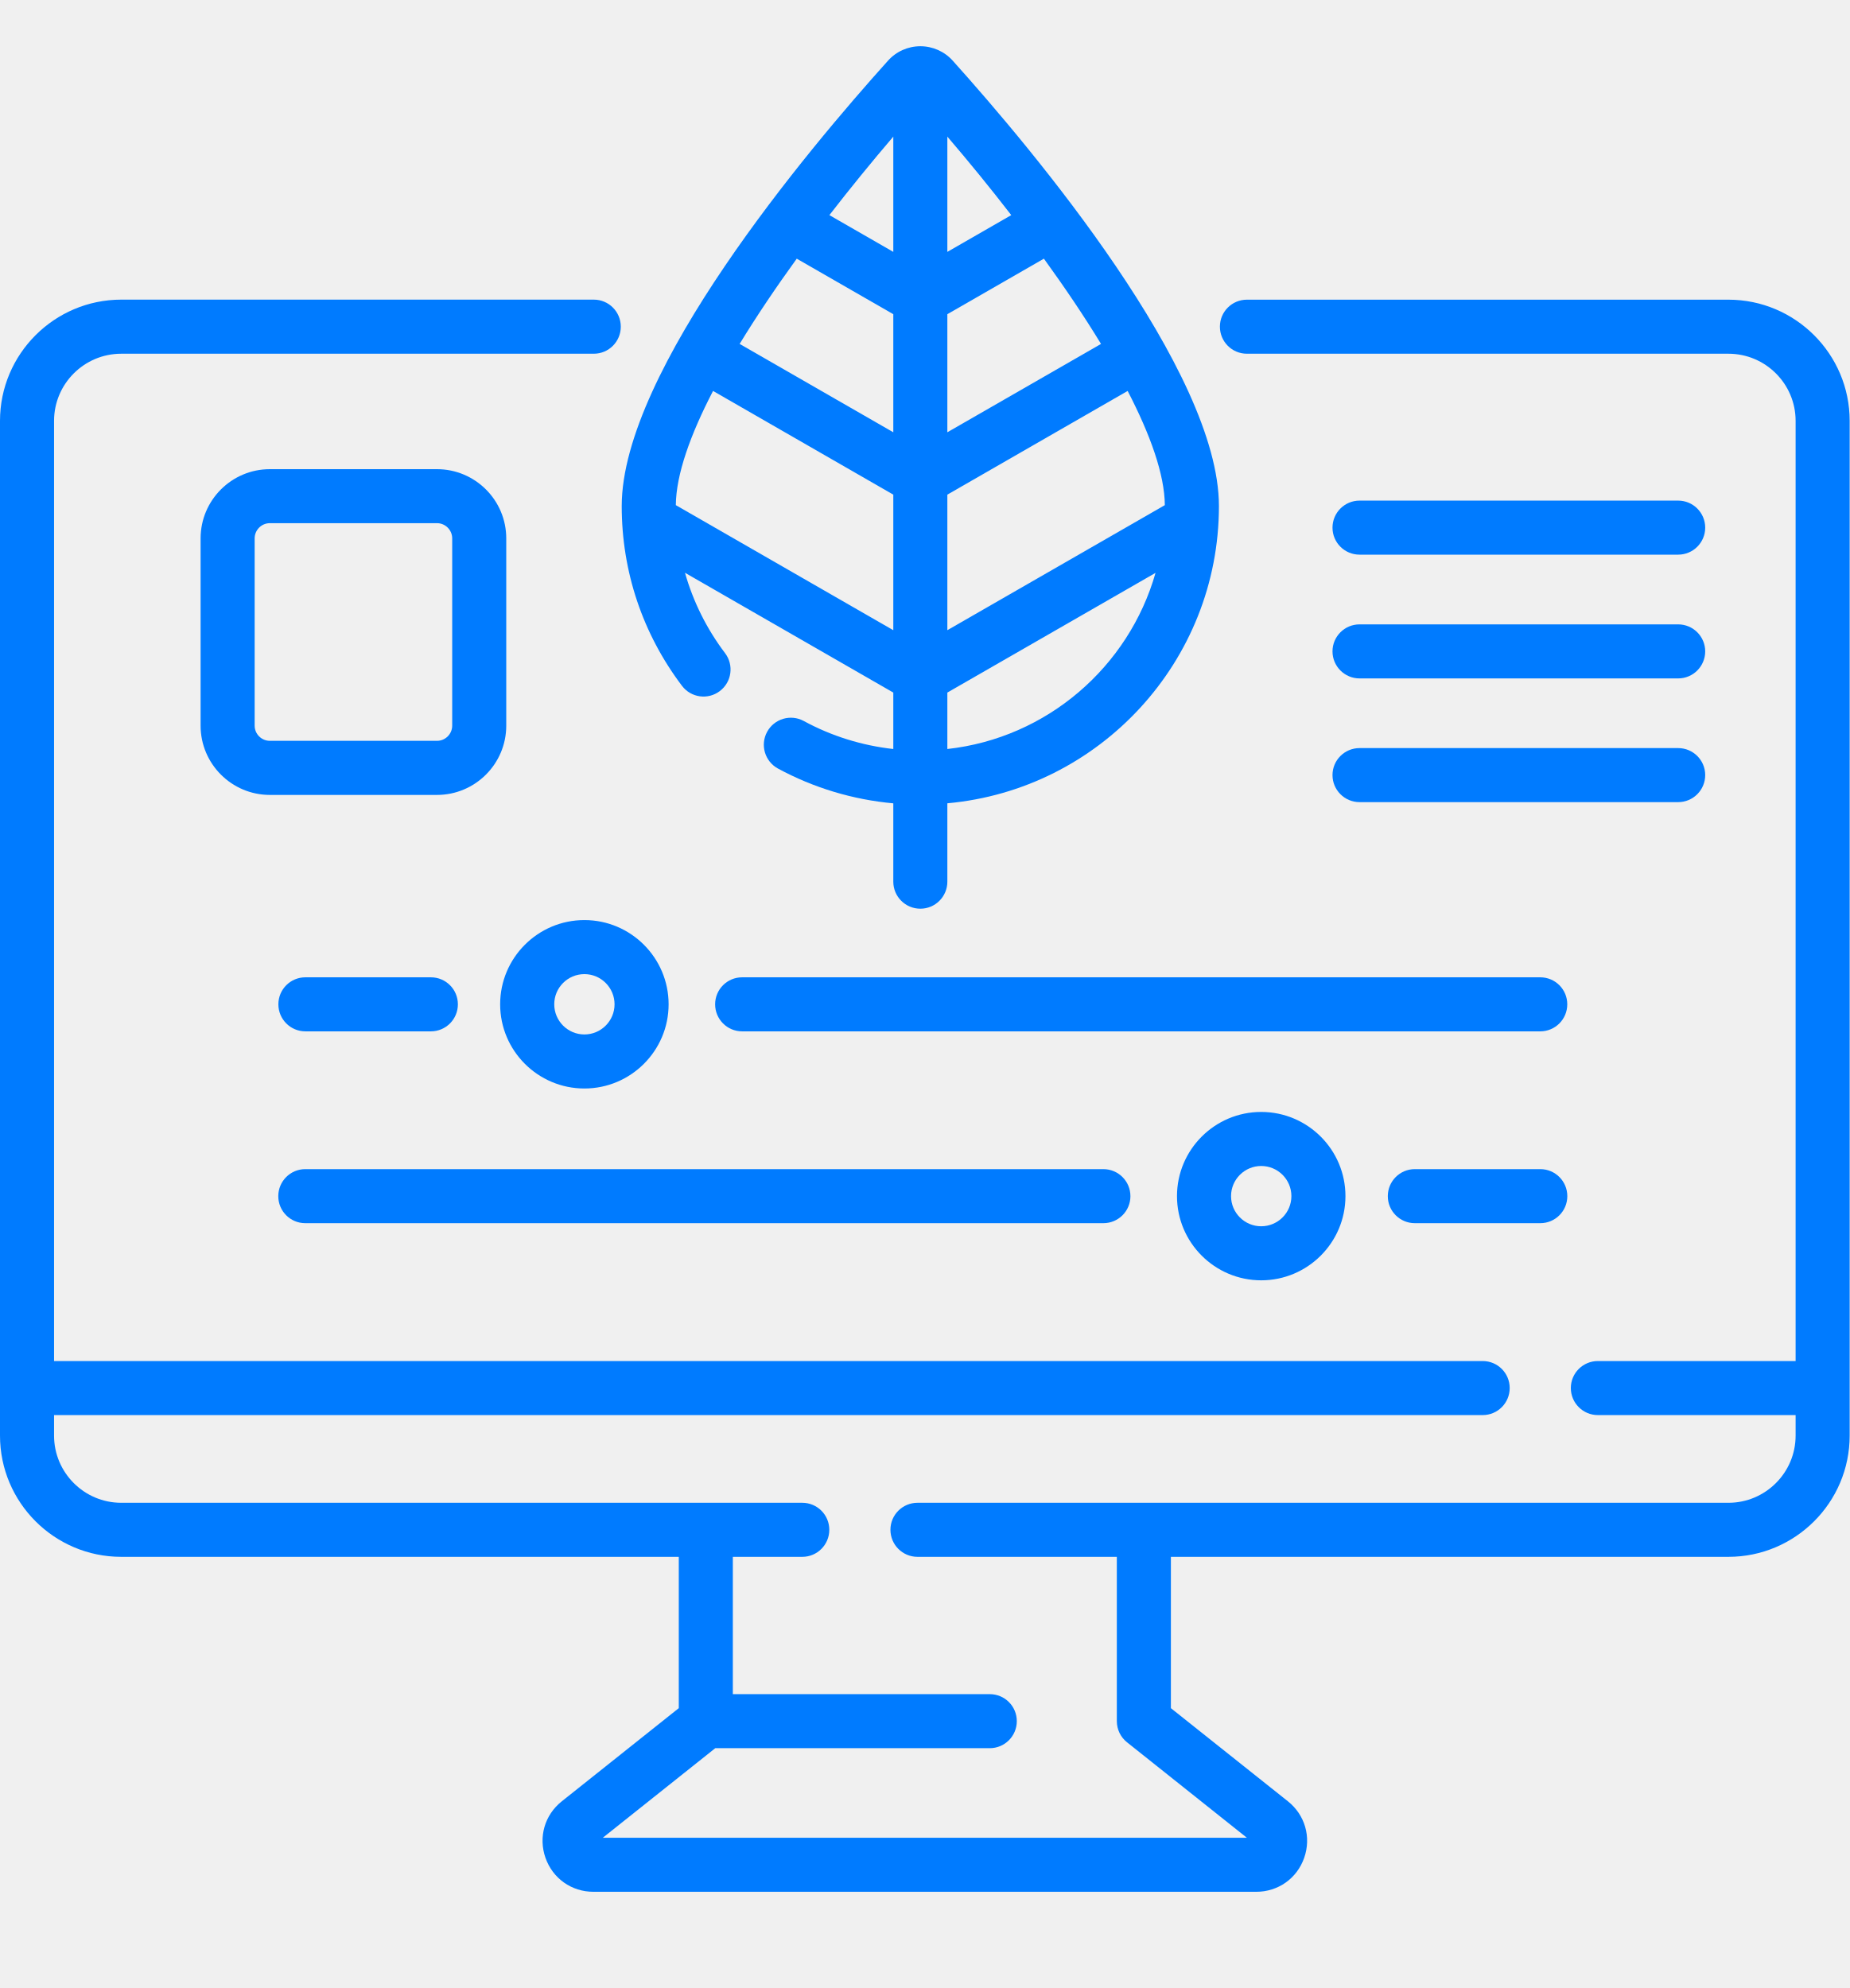
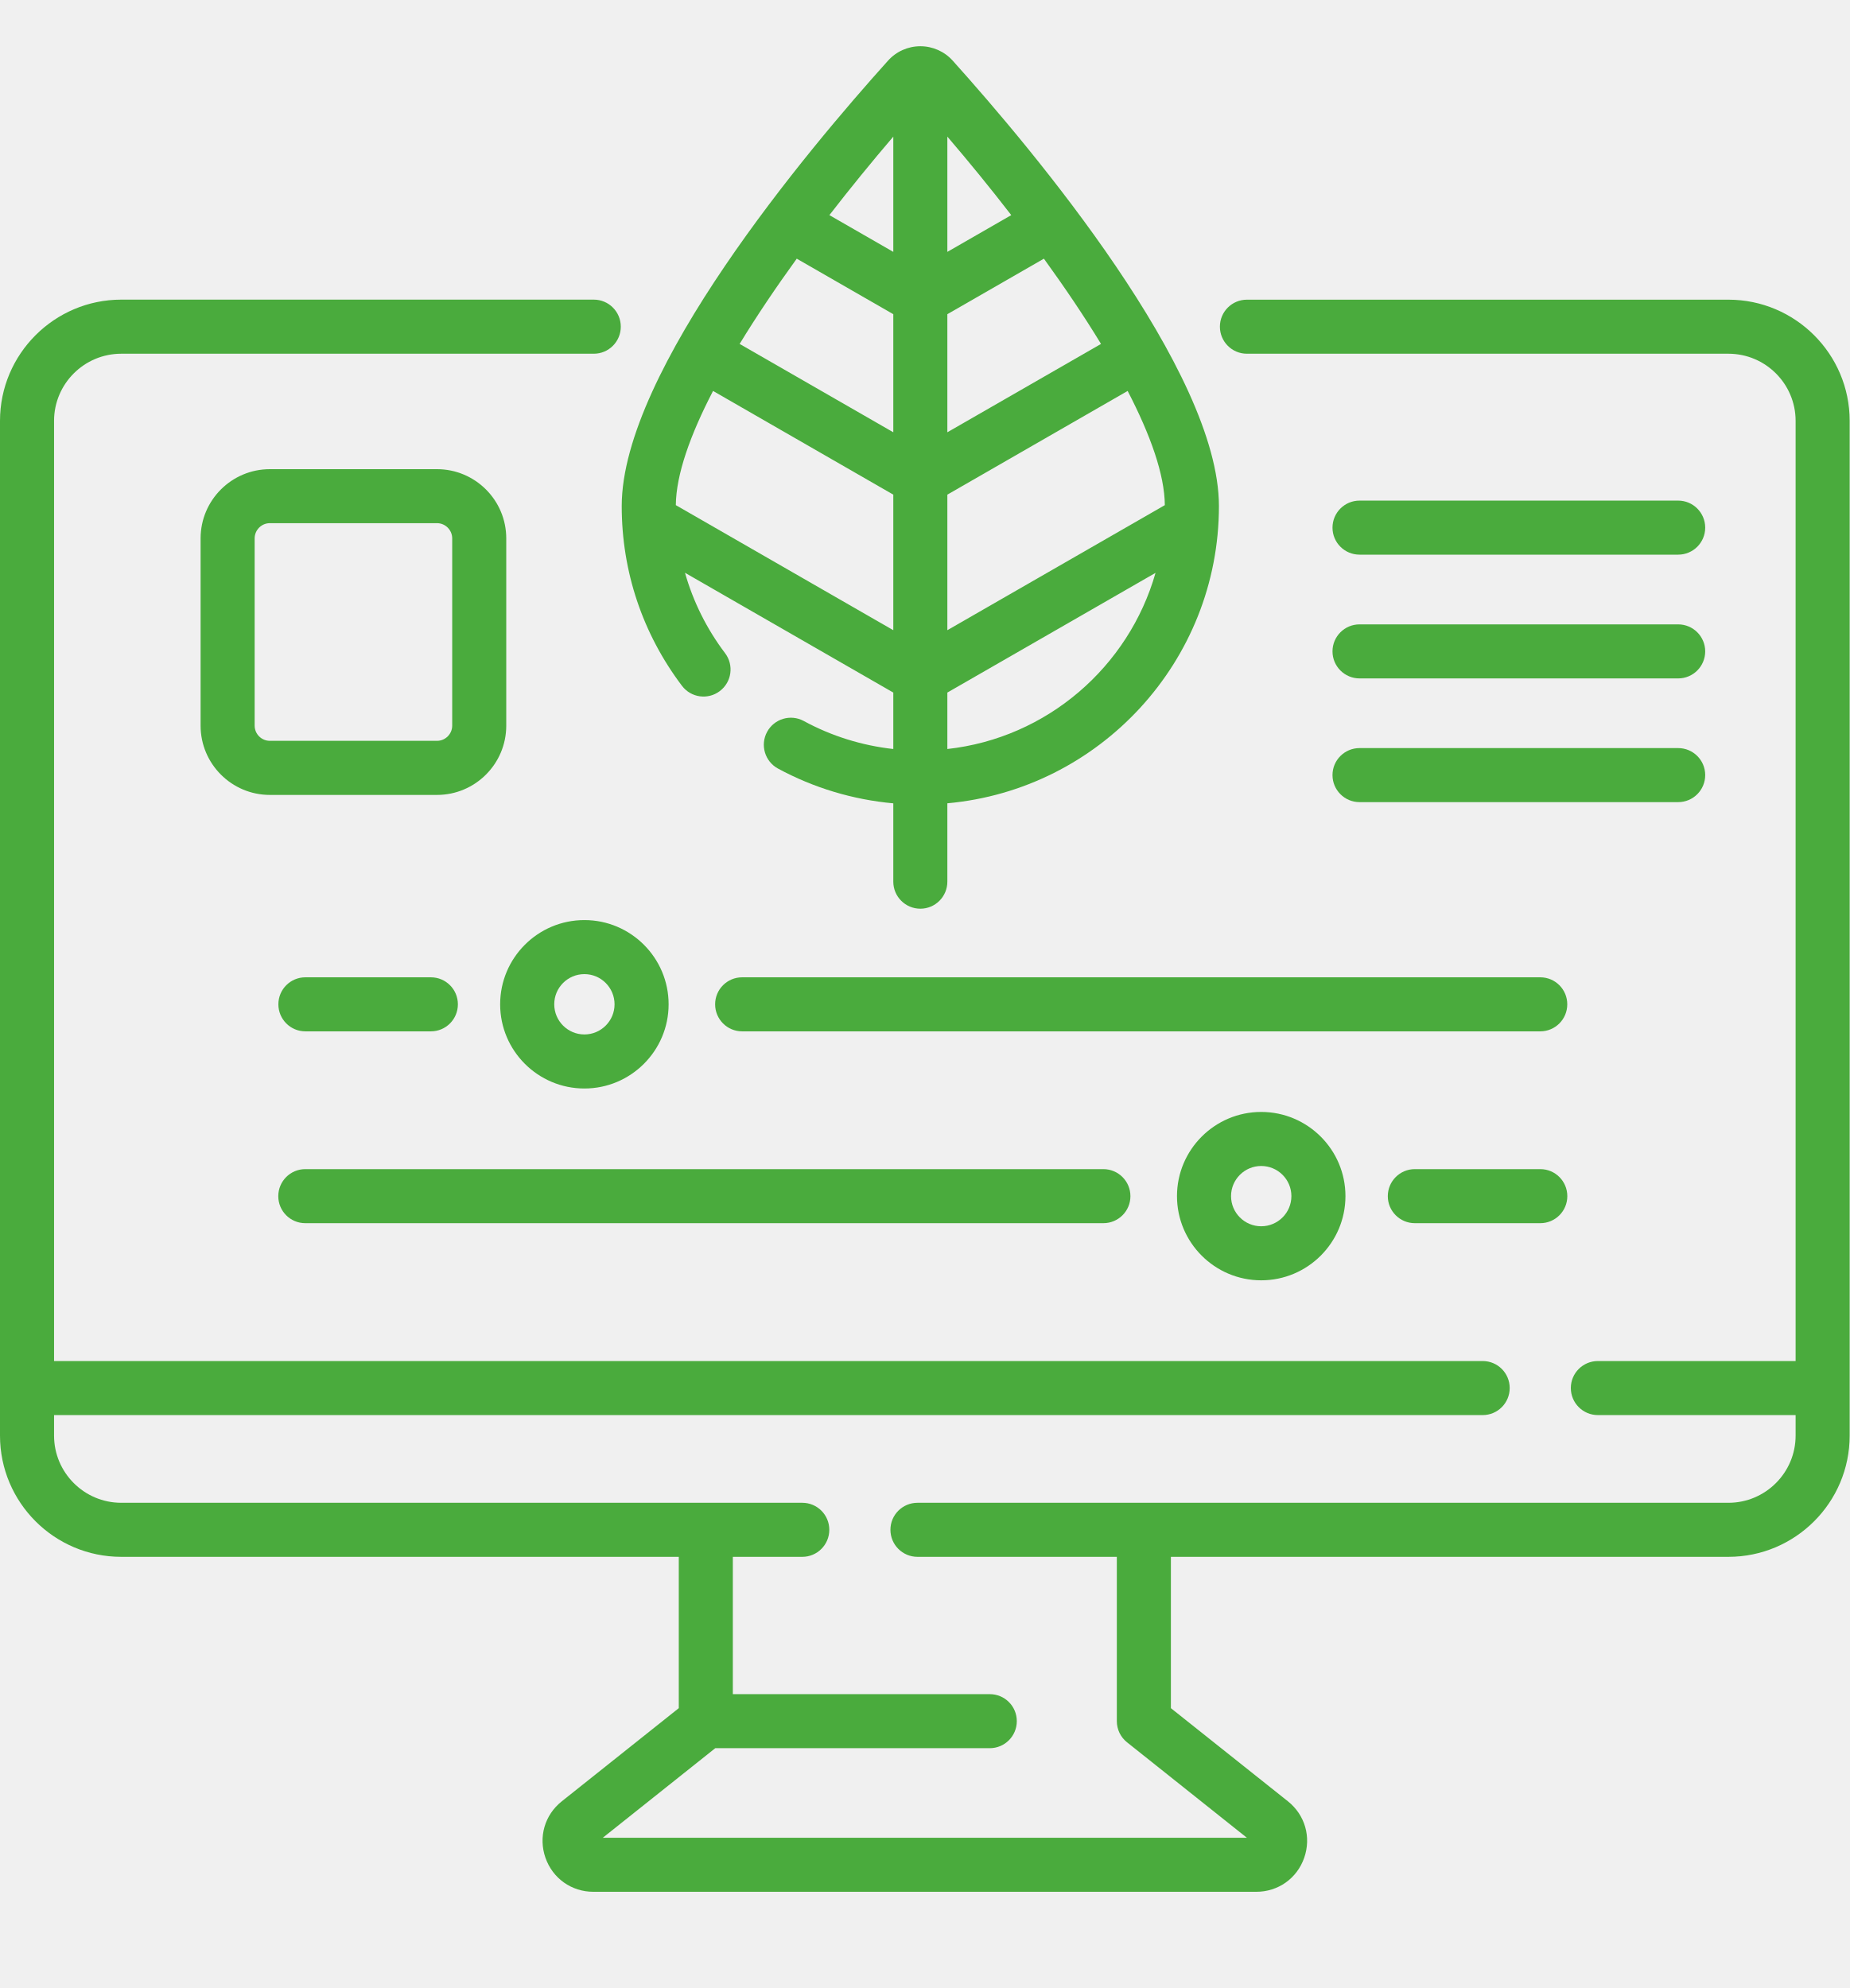
<svg xmlns="http://www.w3.org/2000/svg" width="40" height="43" viewBox="0 0 40 43" fill="none">
  <g clip-path="url(#clip0_2167_26)">
-     <path d="M37.378 6.482H26.965C26.642 6.482 26.381 6.743 26.381 7.066C26.381 7.389 26.642 7.651 26.965 7.651H37.378C38.179 7.651 38.831 8.302 38.831 9.103V29.439H34.555C34.232 29.439 33.97 29.7 33.97 30.023C33.97 30.346 34.232 30.608 34.555 30.608H38.831V31.052C38.831 31.853 38.179 32.505 37.378 32.505H19.841C19.518 32.505 19.256 32.766 19.256 33.089C19.256 33.412 19.518 33.674 19.841 33.674H24.152V37.228C24.152 37.406 24.233 37.575 24.372 37.685L26.964 39.75H13.036L15.468 37.813H21.404C21.727 37.813 21.989 37.551 21.989 37.228C21.989 36.905 21.727 36.644 21.404 36.644H15.848V33.674H17.35C17.673 33.674 17.934 33.412 17.934 33.089C17.934 32.766 17.673 32.505 17.35 32.505H2.622C1.821 32.505 1.169 31.853 1.169 31.052V30.608H32.064C32.387 30.608 32.648 30.346 32.648 30.023C32.648 29.7 32.387 29.439 32.064 29.439H1.169V9.103C1.169 8.302 1.821 7.651 2.622 7.651H12.841C13.164 7.651 13.425 7.389 13.425 7.066C13.425 6.743 13.164 6.481 12.841 6.481H2.622C1.176 6.482 0 7.658 0 9.103V31.052C0 32.498 1.176 33.674 2.622 33.674H14.679V36.947L12.149 38.962C11.778 39.257 11.64 39.737 11.796 40.184C11.953 40.63 12.359 40.919 12.833 40.919H27.167C27.641 40.919 28.048 40.63 28.204 40.184C28.36 39.737 28.222 39.257 27.852 38.962L25.321 36.947V33.674H37.378C38.824 33.674 40 32.498 40 31.052V9.103C40 7.658 38.824 6.482 37.378 6.482Z" fill="#007BFF " />
-     <path d="M15.566 14.948C15.824 14.754 15.875 14.387 15.681 14.129C15.281 13.6 14.99 13.012 14.813 12.389L19.318 14.98V16.201C18.64 16.126 17.979 15.92 17.382 15.595C17.098 15.441 16.743 15.546 16.589 15.83C16.435 16.114 16.54 16.468 16.823 16.623C17.592 17.04 18.445 17.297 19.318 17.376V19.07C19.318 19.393 19.58 19.655 19.903 19.655C20.226 19.655 20.487 19.393 20.487 19.07V17.375C23.775 17.079 26.36 14.309 26.36 10.946C26.36 8.028 22.333 3.236 20.602 1.311C20.424 1.113 20.169 1 19.903 1C19.637 1 19.382 1.113 19.204 1.312C17.472 3.236 13.445 8.027 13.445 10.946C13.445 12.362 13.896 13.706 14.748 14.834C14.943 15.092 15.309 15.143 15.566 14.948ZM14.615 10.926C14.621 10.266 14.926 9.408 15.42 8.456L19.318 10.699V13.631L14.615 10.926ZM17.23 5.595L19.318 6.796V9.35L15.995 7.439C16.361 6.838 16.78 6.217 17.23 5.595ZM23.81 7.439L20.487 9.35V6.796L22.575 5.595C23.025 6.217 23.445 6.838 23.81 7.439ZM25.19 10.926L20.487 13.631V10.699L24.386 8.456C24.88 9.409 25.185 10.266 25.19 10.926ZM20.487 16.201V14.98L24.989 12.391C24.41 14.425 22.642 15.963 20.487 16.201ZM21.869 4.653L20.487 5.448V2.955C20.952 3.498 21.419 4.07 21.869 4.653ZM19.318 2.955V5.448L17.936 4.653C18.387 4.07 18.854 3.498 19.318 2.955Z" fill="#007BFF " />
-     <path d="M9.45 10.148H5.836C5.01 10.148 4.338 10.819 4.338 11.645V15.696C4.338 16.522 5.01 17.194 5.836 17.194H9.45C10.276 17.194 10.948 16.522 10.948 15.696V11.645C10.948 10.819 10.276 10.148 9.45 10.148ZM9.779 15.695C9.779 15.877 9.631 16.024 9.45 16.024H5.836C5.655 16.024 5.507 15.877 5.507 15.695V11.645C5.507 11.464 5.655 11.316 5.836 11.316H9.45C9.631 11.316 9.779 11.464 9.779 11.645V15.695Z" fill="#007BFF " />
-     <path d="M29.401 11.997H36.291C36.614 11.997 36.876 11.736 36.876 11.413C36.876 11.09 36.614 10.828 36.291 10.828H29.401C29.078 10.828 28.816 11.09 28.816 11.413C28.816 11.736 29.078 11.997 29.401 11.997Z" fill="#007BFF " />
-     <path d="M29.401 14.674H36.291C36.614 14.674 36.876 14.412 36.876 14.089C36.876 13.767 36.614 13.505 36.291 13.505H29.401C29.078 13.505 28.816 13.767 28.816 14.089C28.816 14.412 29.078 14.674 29.401 14.674Z" fill="#007BFF " />
-     <path d="M29.401 17.35H36.291C36.614 17.35 36.876 17.088 36.876 16.765C36.876 16.442 36.614 16.181 36.291 16.181H29.401C29.078 16.181 28.816 16.442 28.816 16.765C28.816 17.088 29.078 17.35 29.401 17.35Z" fill="#007BFF " />
-     <path d="M12.638 23.544C13.642 23.544 14.459 22.727 14.459 21.723C14.459 20.718 13.642 19.901 12.638 19.901C11.633 19.901 10.816 20.718 10.816 21.723C10.816 22.727 11.633 23.544 12.638 23.544ZM12.638 21.07C12.997 21.07 13.29 21.363 13.29 21.723C13.29 22.082 12.997 22.375 12.638 22.375C12.278 22.375 11.986 22.082 11.986 21.723C11.985 21.363 12.278 21.07 12.638 21.07Z" fill="#007BFF " />
-     <path d="M6.604 21.139C6.281 21.139 6.02 21.4 6.02 21.723C6.02 22.046 6.281 22.308 6.604 22.308H9.318C9.641 22.308 9.902 22.046 9.902 21.723C9.902 21.4 9.641 21.139 9.318 21.139H6.604Z" fill="#007BFF " />
-     <path d="M15.465 21.723C15.465 22.046 15.726 22.308 16.049 22.308H33.309C33.632 22.308 33.893 22.046 33.893 21.723C33.893 21.4 33.632 21.139 33.309 21.139H16.049C15.726 21.139 15.465 21.4 15.465 21.723Z" fill="#007BFF " />
-     <path d="M25.453 25.872C25.453 26.876 26.27 27.693 27.274 27.693C28.279 27.693 29.096 26.876 29.096 25.872C29.096 24.868 28.279 24.051 27.274 24.051C26.27 24.051 25.453 24.868 25.453 25.872ZM27.927 25.872C27.927 26.232 27.634 26.524 27.274 26.524C26.915 26.524 26.622 26.232 26.622 25.872C26.622 25.512 26.915 25.22 27.274 25.22C27.634 25.22 27.927 25.512 27.927 25.872Z" fill="#007BFF " />
-     <path d="M33.31 25.288H30.596C30.273 25.288 30.012 25.55 30.012 25.873C30.012 26.195 30.273 26.457 30.596 26.457H33.31C33.633 26.457 33.894 26.195 33.894 25.873C33.894 25.55 33.633 25.288 33.31 25.288Z" fill="#007BFF " />
-     <path d="M6.602 26.457H23.861C24.184 26.457 24.446 26.196 24.446 25.873C24.446 25.55 24.184 25.288 23.861 25.288H6.602C6.279 25.288 6.018 25.55 6.018 25.873C6.018 26.196 6.279 26.457 6.602 26.457Z" fill="#007BFF " />
+     <path d="M37.378 6.482H26.965C26.642 6.482 26.381 6.743 26.381 7.066C26.381 7.389 26.642 7.651 26.965 7.651H37.378C38.179 7.651 38.831 8.302 38.831 9.103V29.439H34.555C34.232 29.439 33.97 29.7 33.97 30.023C33.97 30.346 34.232 30.608 34.555 30.608H38.831V31.052C38.831 31.853 38.179 32.505 37.378 32.505H19.841C19.518 32.505 19.256 32.766 19.256 33.089C19.256 33.412 19.518 33.674 19.841 33.674H24.152V37.228C24.152 37.406 24.233 37.575 24.372 37.685L26.964 39.75H13.036L15.468 37.813H21.404C21.727 37.813 21.989 37.551 21.989 37.228C21.989 36.905 21.727 36.644 21.404 36.644H15.848V33.674H17.35C17.673 33.674 17.934 33.412 17.934 33.089C17.934 32.766 17.673 32.505 17.35 32.505H2.622C1.821 32.505 1.169 31.853 1.169 31.052V30.608H32.064C32.387 30.608 32.648 30.346 32.648 30.023C32.648 29.7 32.387 29.439 32.064 29.439H1.169V9.103C1.169 8.302 1.821 7.651 2.622 7.651H12.841C13.164 7.651 13.425 7.389 13.425 7.066C13.425 6.743 13.164 6.481 12.841 6.481H2.622C1.176 6.482 0 7.658 0 9.103V31.052C0 32.498 1.176 33.674 2.622 33.674H14.679V36.947L12.149 38.962C11.778 39.257 11.64 39.737 11.796 40.184C11.953 40.63 12.359 40.919 12.833 40.919H27.167C27.641 40.919 28.048 40.63 28.204 40.184C28.36 39.737 28.222 39.257 27.852 38.962L25.321 36.947V33.674H37.378C38.824 33.674 40 32.498 40 31.052V9.103C40 7.658 38.824 6.482 37.378 6.482Z" fill="#4aab3d " />
+     <path d="M15.566 14.948C15.824 14.754 15.875 14.387 15.681 14.129C15.281 13.6 14.99 13.012 14.813 12.389L19.318 14.98V16.201C18.64 16.126 17.979 15.92 17.382 15.595C17.098 15.441 16.743 15.546 16.589 15.83C16.435 16.114 16.54 16.468 16.823 16.623C17.592 17.04 18.445 17.297 19.318 17.376V19.07C19.318 19.393 19.58 19.655 19.903 19.655C20.226 19.655 20.487 19.393 20.487 19.07V17.375C23.775 17.079 26.36 14.309 26.36 10.946C26.36 8.028 22.333 3.236 20.602 1.311C20.424 1.113 20.169 1 19.903 1C19.637 1 19.382 1.113 19.204 1.312C17.472 3.236 13.445 8.027 13.445 10.946C13.445 12.362 13.896 13.706 14.748 14.834C14.943 15.092 15.309 15.143 15.566 14.948ZM14.615 10.926C14.621 10.266 14.926 9.408 15.42 8.456L19.318 10.699V13.631L14.615 10.926ZM17.23 5.595L19.318 6.796V9.35L15.995 7.439C16.361 6.838 16.78 6.217 17.23 5.595ZM23.81 7.439L20.487 9.35V6.796L22.575 5.595C23.025 6.217 23.445 6.838 23.81 7.439ZM25.19 10.926L20.487 13.631V10.699L24.386 8.456C24.88 9.409 25.185 10.266 25.19 10.926ZM20.487 16.201V14.98L24.989 12.391C24.41 14.425 22.642 15.963 20.487 16.201ZM21.869 4.653L20.487 5.448V2.955C20.952 3.498 21.419 4.07 21.869 4.653ZM19.318 2.955V5.448L17.936 4.653C18.387 4.07 18.854 3.498 19.318 2.955Z" fill="#4aab3d " />
+     <path d="M9.45 10.148H5.836C5.01 10.148 4.338 10.819 4.338 11.645V15.696C4.338 16.522 5.01 17.194 5.836 17.194H9.45C10.276 17.194 10.948 16.522 10.948 15.696V11.645C10.948 10.819 10.276 10.148 9.45 10.148ZM9.779 15.695C9.779 15.877 9.631 16.024 9.45 16.024H5.836C5.655 16.024 5.507 15.877 5.507 15.695V11.645C5.507 11.464 5.655 11.316 5.836 11.316H9.45C9.631 11.316 9.779 11.464 9.779 11.645V15.695Z" fill="#4aab3d " />
+     <path d="M29.401 11.997H36.291C36.614 11.997 36.876 11.736 36.876 11.413C36.876 11.09 36.614 10.828 36.291 10.828H29.401C29.078 10.828 28.816 11.09 28.816 11.413C28.816 11.736 29.078 11.997 29.401 11.997Z" fill="#4aab3d " />
+     <path d="M29.401 14.674H36.291C36.614 14.674 36.876 14.412 36.876 14.089C36.876 13.767 36.614 13.505 36.291 13.505H29.401C29.078 13.505 28.816 13.767 28.816 14.089C28.816 14.412 29.078 14.674 29.401 14.674Z" fill="#4aab3d " />
+     <path d="M29.401 17.35H36.291C36.614 17.35 36.876 17.088 36.876 16.765C36.876 16.442 36.614 16.181 36.291 16.181H29.401C29.078 16.181 28.816 16.442 28.816 16.765C28.816 17.088 29.078 17.35 29.401 17.35Z" fill="#4aab3d " />
+     <path d="M12.638 23.544C13.642 23.544 14.459 22.727 14.459 21.723C14.459 20.718 13.642 19.901 12.638 19.901C11.633 19.901 10.816 20.718 10.816 21.723C10.816 22.727 11.633 23.544 12.638 23.544ZM12.638 21.07C12.997 21.07 13.29 21.363 13.29 21.723C13.29 22.082 12.997 22.375 12.638 22.375C12.278 22.375 11.986 22.082 11.986 21.723C11.985 21.363 12.278 21.07 12.638 21.07Z" fill="#4aab3d " />
+     <path d="M6.604 21.139C6.281 21.139 6.02 21.4 6.02 21.723C6.02 22.046 6.281 22.308 6.604 22.308H9.318C9.641 22.308 9.902 22.046 9.902 21.723C9.902 21.4 9.641 21.139 9.318 21.139H6.604Z" fill="#4aab3d " />
+     <path d="M15.465 21.723C15.465 22.046 15.726 22.308 16.049 22.308H33.309C33.632 22.308 33.893 22.046 33.893 21.723C33.893 21.4 33.632 21.139 33.309 21.139H16.049C15.726 21.139 15.465 21.4 15.465 21.723Z" fill="#4aab3d " />
+     <path d="M25.453 25.872C25.453 26.876 26.27 27.693 27.274 27.693C28.279 27.693 29.096 26.876 29.096 25.872C29.096 24.868 28.279 24.051 27.274 24.051C26.27 24.051 25.453 24.868 25.453 25.872ZM27.927 25.872C27.927 26.232 27.634 26.524 27.274 26.524C26.915 26.524 26.622 26.232 26.622 25.872C26.622 25.512 26.915 25.22 27.274 25.22C27.634 25.22 27.927 25.512 27.927 25.872Z" fill="#4aab3d " />
+     <path d="M33.31 25.288H30.596C30.273 25.288 30.012 25.55 30.012 25.873C30.012 26.195 30.273 26.457 30.596 26.457H33.31C33.633 26.457 33.894 26.195 33.894 25.873C33.894 25.55 33.633 25.288 33.31 25.288Z" fill="#4aab3d " />
+     <path d="M6.602 26.457H23.861C24.184 26.457 24.446 26.196 24.446 25.873C24.446 25.55 24.184 25.288 23.861 25.288H6.602C6.279 25.288 6.018 25.55 6.018 25.873C6.018 26.196 6.279 26.457 6.602 26.457Z" fill="#4aab3d " />
  </g>
  <defs>
    <clipPath id="clip0_2167_26">
      <rect width="40" height="43" fill="white" />
    </clipPath>
  </defs>
</svg>
